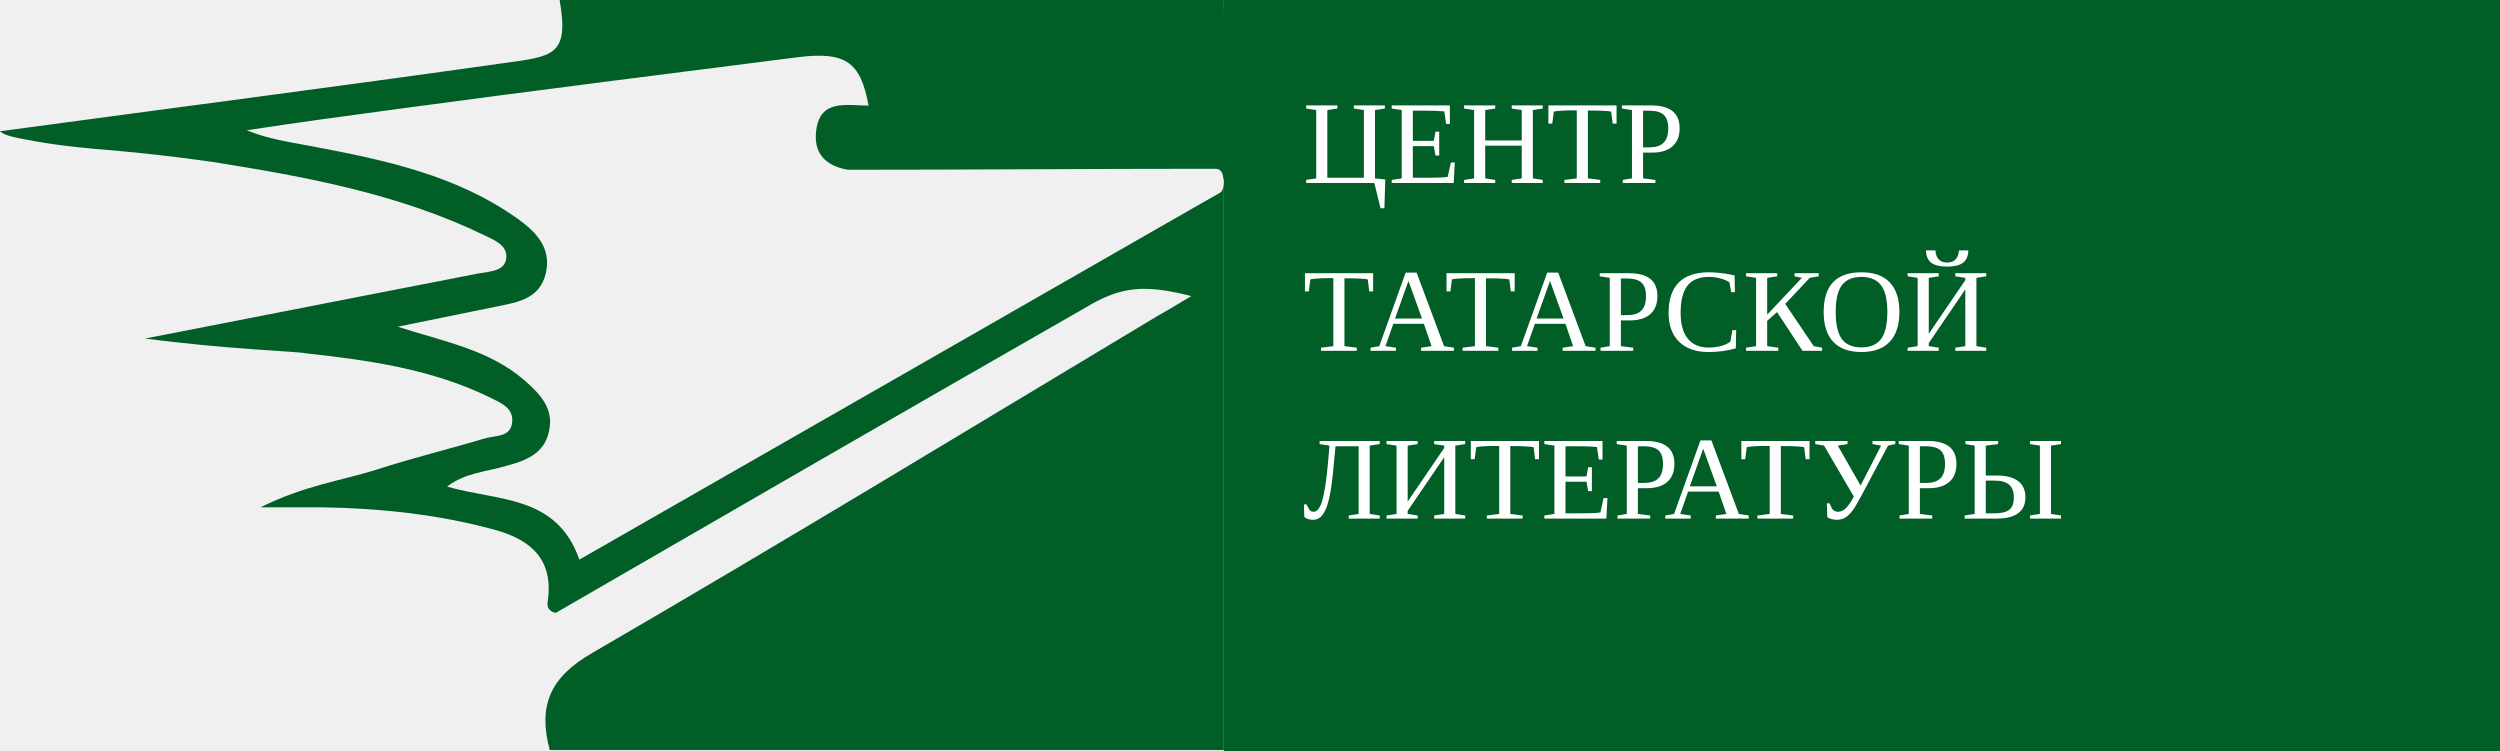
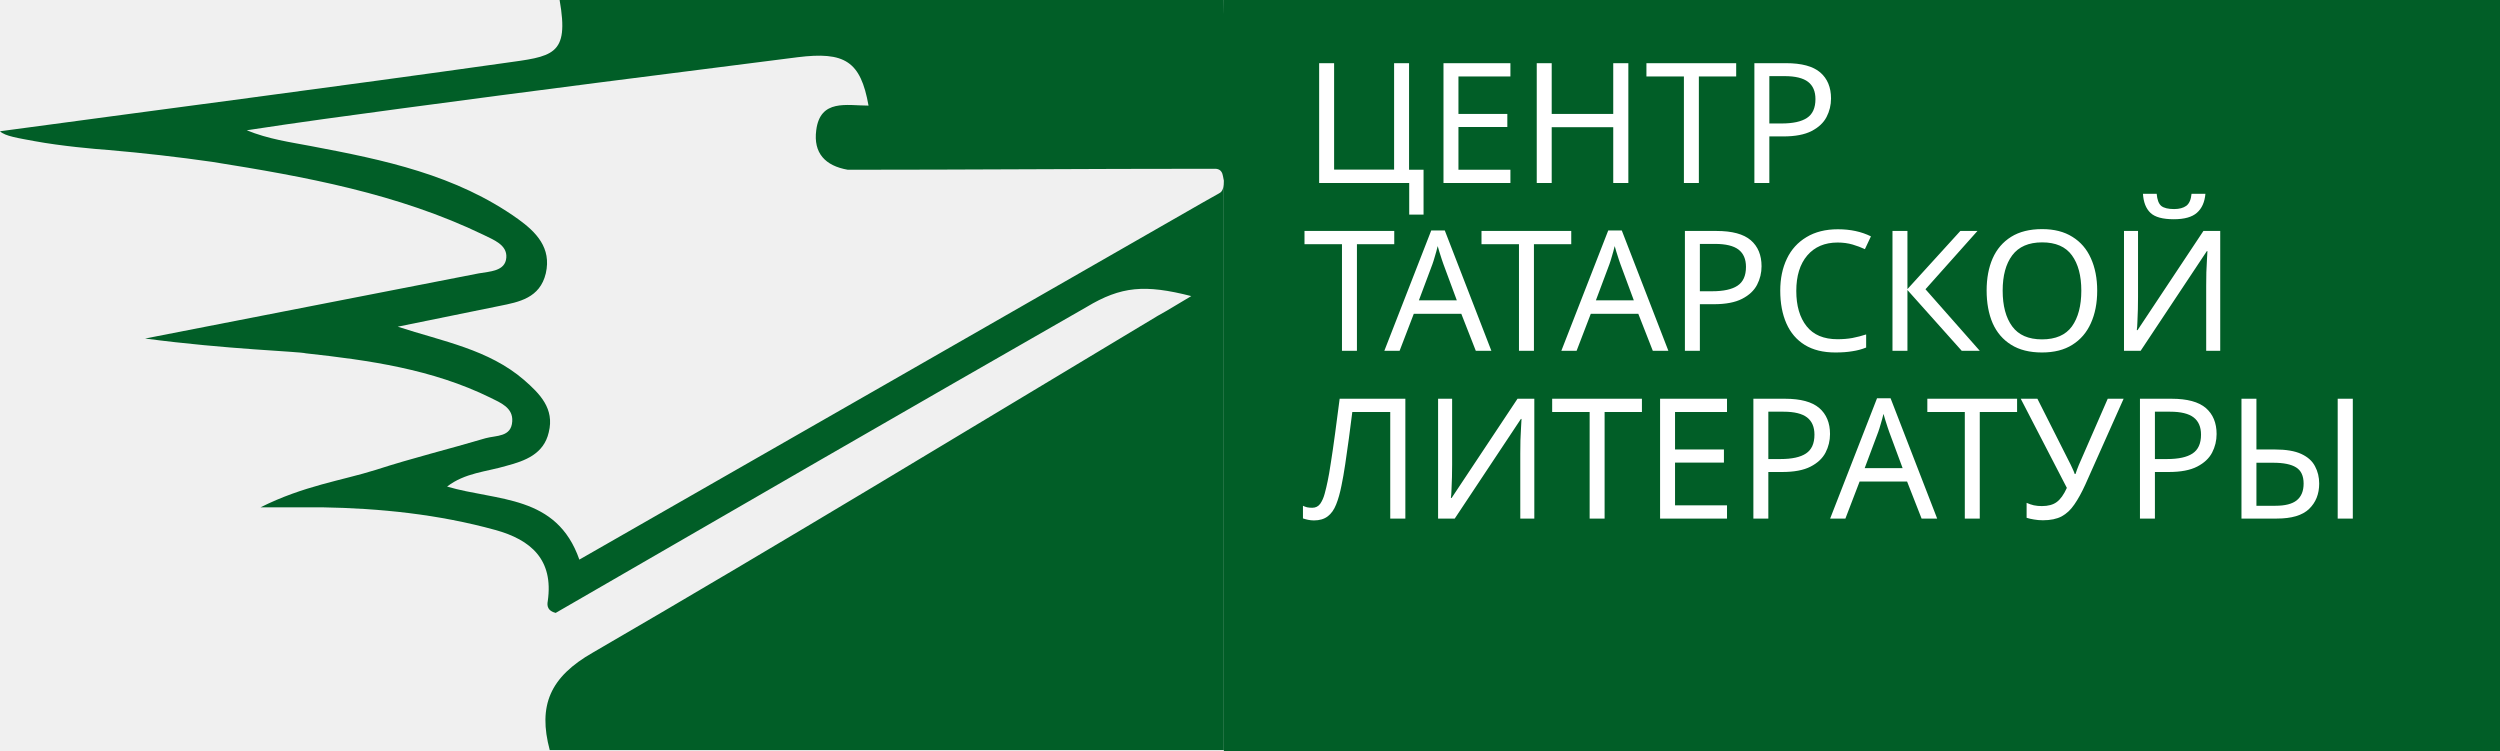
<svg xmlns="http://www.w3.org/2000/svg" version="1.1" id="Слой_1" x="0px" y="0px" viewBox="0 0 253.3 76" style="enable-background:new 0 0 253.3 76;" xml:space="preserve">
-   <defs id="defs23" />
-   <style type="text/css" id="style3">
+   <style type="text/css">
	.st0{fill:#015E27;}
	.st1{fill:none;}
	.st2{fill:#FFFFFF;}
- 	.st3{font-family:'Exo 2', sans-serif';}
+ 	.st3{font-family:'Exo2-Medium';}
	.st4{font-size:17px;}
</style>
-   <g id="g5">
-     <rect x="124" y="-1.7" class="st0" width="135.8" height="82.3" id="rect7" />
-     <path class="st0" d="M14.7,34.3c11.3-2.2,22.5-4.4,33.8-6.6c1.1-0.2,2.7-0.2,2.8-1.6c0.1-1.3-1.3-1.8-2.3-2.3   c-8.7-4.2-18.1-5.9-27.5-7.4c-3.5-0.5-7-0.9-10.5-1.2c-1.4-0.1-4.8-0.4-7.5-0.9c-1.6-0.3-3-0.5-3.5-1C17,11,34,8.8,51,6.4   C56,5.7,57.7,5.7,56.7,0c23,0,44.3,0,67.3,0c0,5.7,1.1,23.3-0.1,17.8c-0.1-0.6-0.5-0.7-0.8-0.7c-0.2,0-0.5,0-0.7,0   c-12.2,0-24.3,0.1-36.5,0.1c-2.3-0.4-3.5-1.7-3.2-4c0.4-3.2,3.1-2.5,5.3-2.5c-0.8-4.5-2.4-5.5-7.2-4.9C67.4,7.5,54,9.2,40.6,11   c-5.2,0.7-10.4,1.4-15.6,2.2c2.2,0.9,4.4,1.2,6.5,1.6c7.4,1.4,14.7,2.9,21,7.4c1.8,1.3,3.4,2.9,2.8,5.5c-0.6,2.5-2.7,2.9-4.7,3.3   c-3.4,0.7-6.9,1.4-10.3,2.1c4.6,1.5,9.2,2.3,12.8,5.4c1.6,1.4,3.1,2.9,2.5,5.3c-0.5,2.2-2.4,2.9-4.3,3.4c-2,0.6-4.2,0.7-6,2.1   c5.1,1.5,11.1,0.8,13.4,7.4c21-12,41.9-24,63.2-36.2c0.5-0.3,1.1-0.6,1.6-0.9c0.2-0.1,0.5-0.3,0.5-1.2V76H55.7   c-1.2-4.5,0-7.4,4.4-9.9C79.4,54.9,98.3,43.4,117.3,32c1.1-0.6,2.2-1.3,3.4-2c-4.7-1.2-7.1-1-10.6,1.1c-18,10.3-36,20.7-53.8,31   c-0.8-0.2-0.9-0.7-0.8-1.2c0.6-4.2-1.7-6.2-5.3-7.2c-5.8-1.6-11.7-2.2-17.6-2.3c-1.7,0-3.3,0-6.2,0c4.4-2.2,8.2-2.7,11.7-3.8   c3.7-1.2,7.4-2.1,11.1-3.2c1.1-0.3,2.6-0.1,2.7-1.7c0.1-1.4-1.2-1.9-2.2-2.4c-5.9-2.9-12.3-3.8-18.7-4.5   C30.2,35.6,23,35.4,14.7,34.3" id="path9" />
+   <g>
+     <rect x="124" y="-1.7" class="st0" width="135.8" height="82.3" />
+     <path class="st0" d="M14.7,34.3c11.3-2.2,22.5-4.4,33.8-6.6c1.1-0.2,2.7-0.2,2.8-1.6c0.1-1.3-1.3-1.8-2.3-2.3   c-8.7-4.2-18.1-5.9-27.5-7.4c-3.5-0.5-7-0.9-10.5-1.2c-1.4-0.1-4.8-0.4-7.5-0.9c-1.6-0.3-3-0.5-3.5-1C17,11,34,8.8,51,6.4   C56,5.7,57.7,5.7,56.7,0c23,0,44.3,0,67.3,0c0,5.7,1.1,23.3-0.1,17.8c-0.1-0.6-0.5-0.7-0.8-0.7c-0.2,0-0.5,0-0.7,0   c-12.2,0-24.3,0.1-36.5,0.1c-2.3-0.4-3.5-1.7-3.2-4c0.4-3.2,3.1-2.5,5.3-2.5c-0.8-4.5-2.4-5.5-7.2-4.9C67.4,7.5,54,9.2,40.6,11   c-5.2,0.7-10.4,1.4-15.6,2.2c2.2,0.9,4.4,1.2,6.5,1.6c7.4,1.4,14.7,2.9,21,7.4c1.8,1.3,3.4,2.9,2.8,5.5c-0.6,2.5-2.7,2.9-4.7,3.3   c-3.4,0.7-6.9,1.4-10.3,2.1c4.6,1.5,9.2,2.3,12.8,5.4c1.6,1.4,3.1,2.9,2.5,5.3c-0.5,2.2-2.4,2.9-4.3,3.4c-2,0.6-4.2,0.7-6,2.1   c5.1,1.5,11.1,0.8,13.4,7.4c21-12,41.9-24,63.2-36.2c0.5-0.3,1.1-0.6,1.6-0.9c0.2-0.1,0.5-0.3,0.5-1.2V76H55.7   c-1.2-4.5,0-7.4,4.4-9.9C79.4,54.9,98.3,43.4,117.3,32c1.1-0.6,2.2-1.3,3.4-2c-4.7-1.2-7.1-1-10.6,1.1c-18,10.3-36,20.7-53.8,31   c-0.8-0.2-0.9-0.7-0.8-1.2c0.6-4.2-1.7-6.2-5.3-7.2c-5.8-1.6-11.7-2.2-17.6-2.3c-1.7,0-3.3,0-6.2,0c4.4-2.2,8.2-2.7,11.7-3.8   c3.7-1.2,7.4-2.1,11.1-3.2c1.1-0.3,2.6-0.1,2.7-1.7c0.1-1.4-1.2-1.9-2.2-2.4c-5.9-2.9-12.3-3.8-18.7-4.5   C30.2,35.6,23,35.4,14.7,34.3" />
  </g>
-   <rect x="132" y="6.6" class="st1" width="112.7" height="53.7" id="rect11" />
-   <text transform="matrix(1 0 0 1 132 18.5415)" id="text13">
-     <tspan x="0" y="0" class="st2 st3 st4" id="tspan15">ЦЕНТР </tspan>
-     <tspan x="0" y="17" class="st2 st3 st4" id="tspan17">ТАТАРСКОЙ </tspan>
-     <tspan x="0" y="34" class="st2 st3 st4" id="tspan19">ЛИТЕРАТУРЫ</tspan>
+   <rect x="132" y="6.6" class="st1" width="112.7" height="53.7" />
+   <text transform="matrix(1 0 0 1 132 18.5415)">
+     <tspan x="0" y="0" class="st2 st3 st4">ЦЕНТР </tspan>
+     <tspan x="0" y="17" class="st2 st3 st4">ТАТАРСКОЙ </tspan>
+     <tspan x="0" y="34" class="st2 st3 st4">ЛИТЕРАТУРЫ</tspan>
  </text>
</svg>
